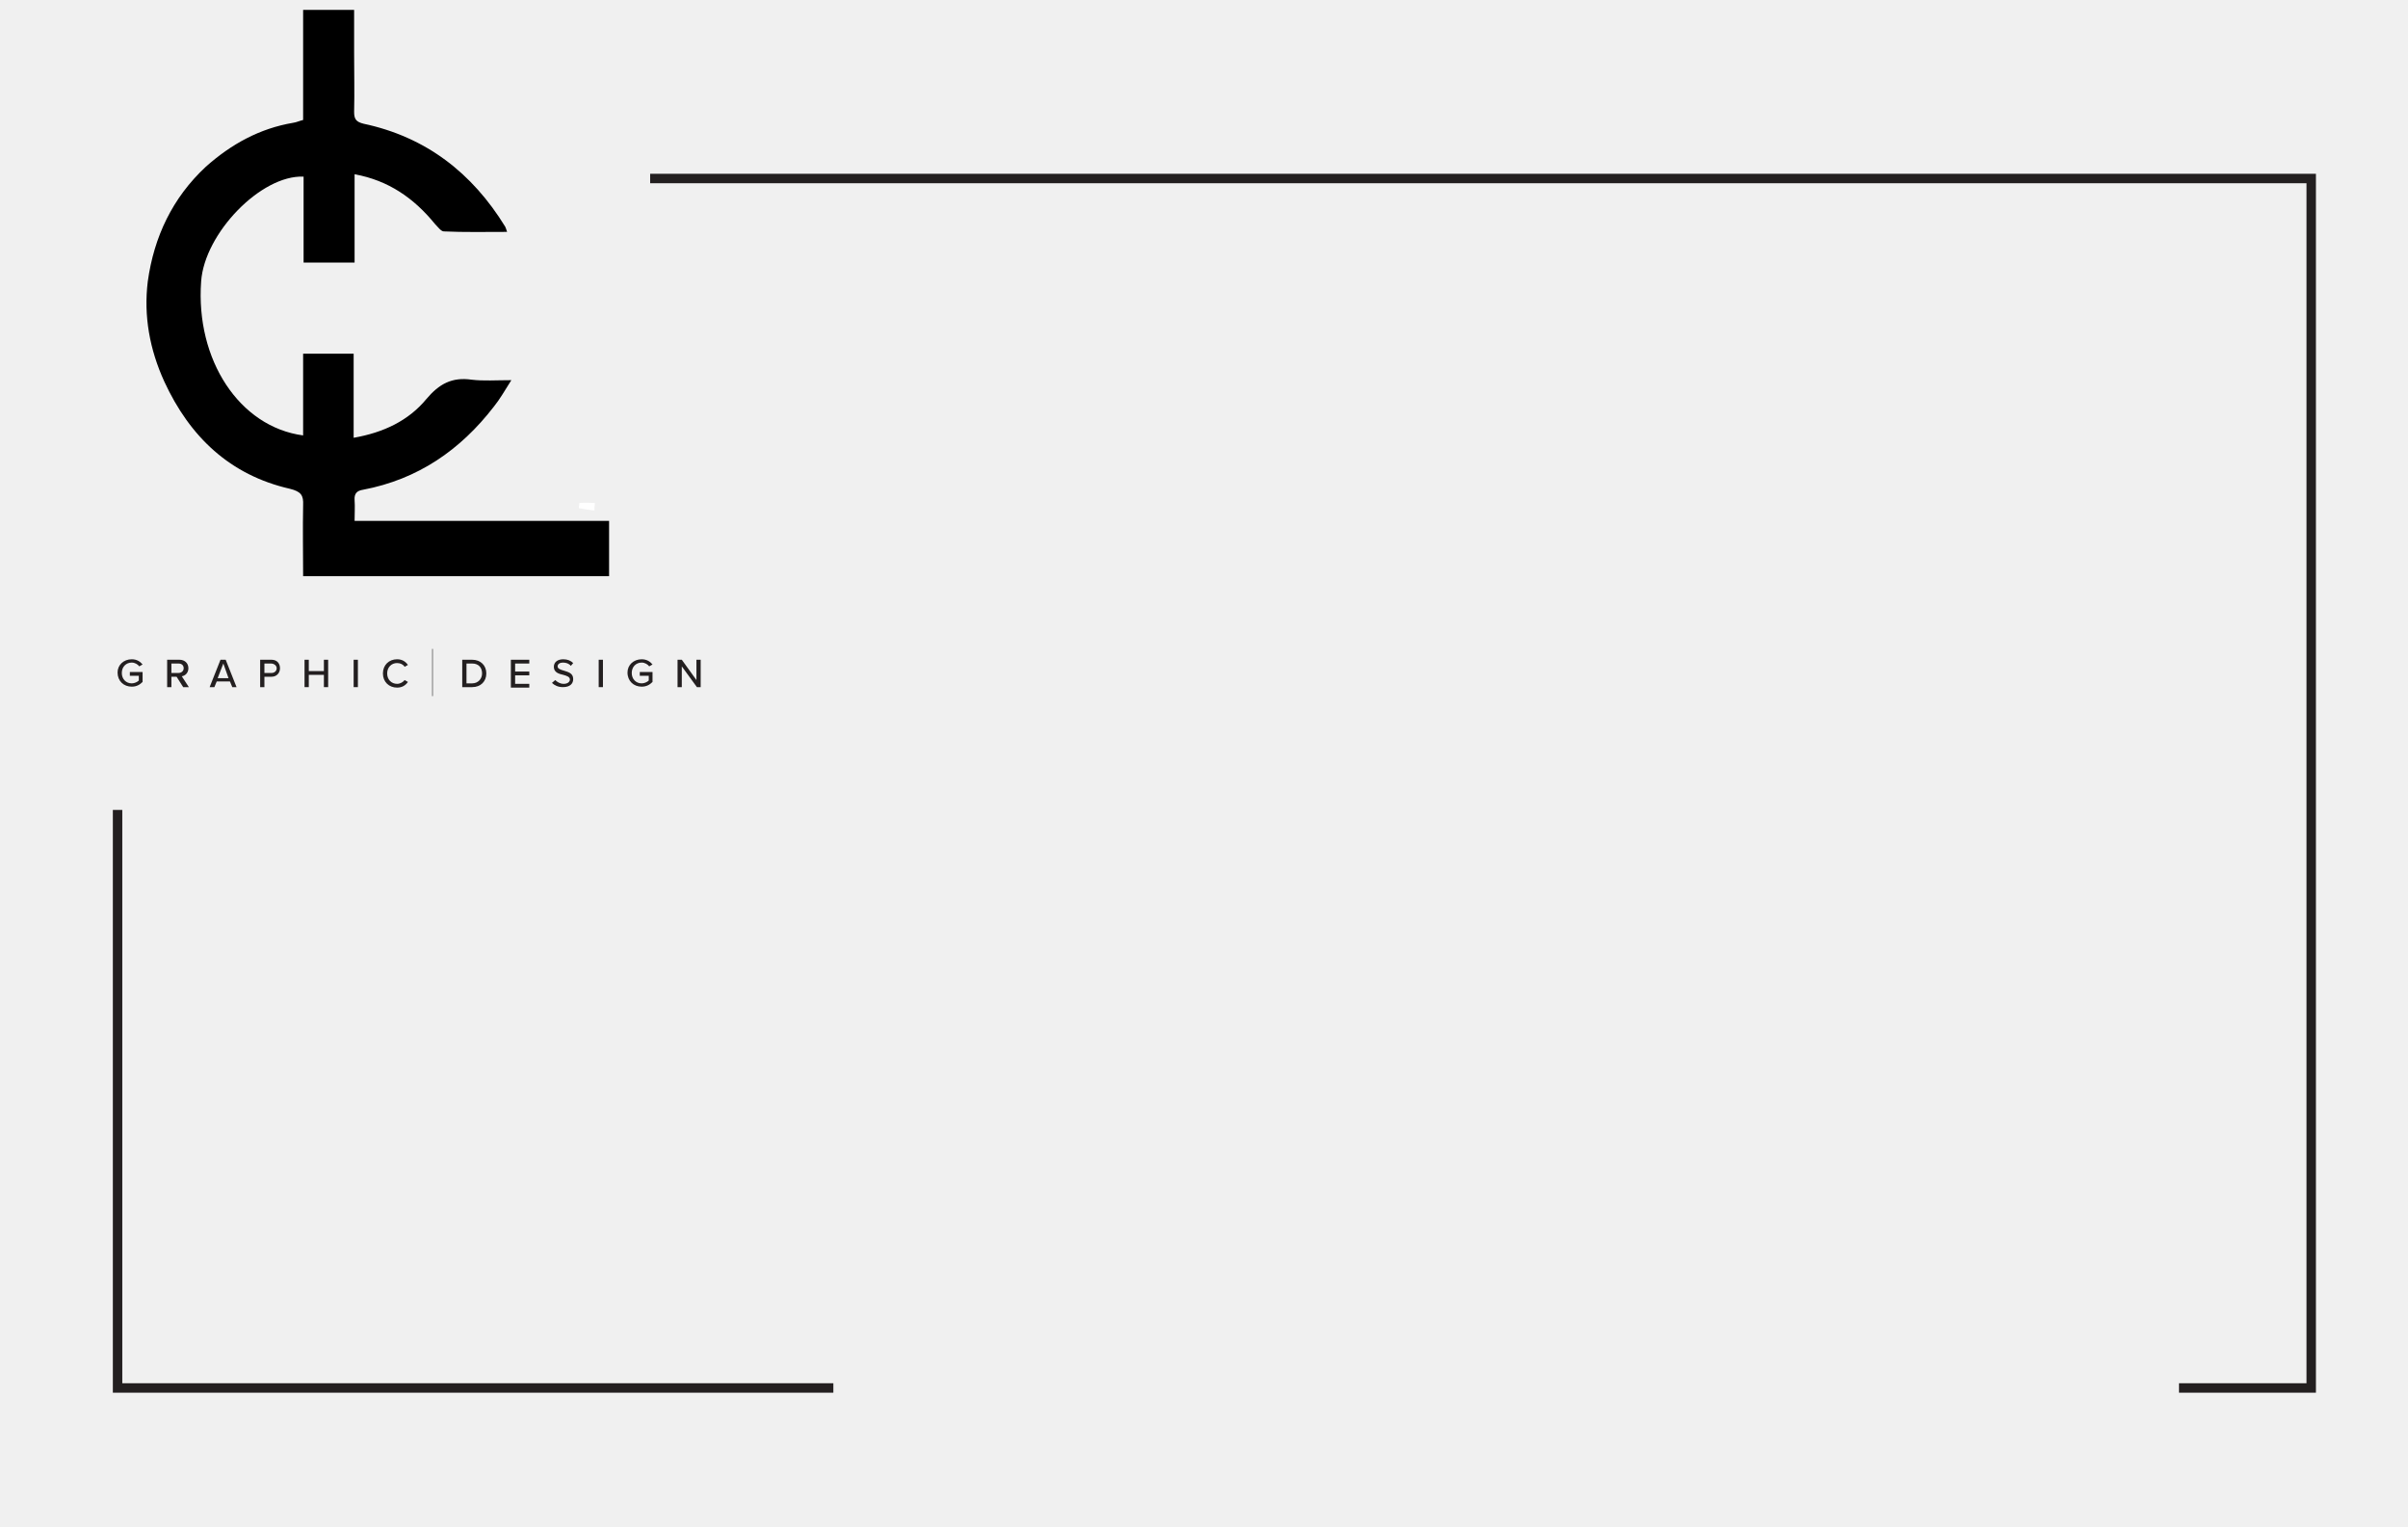
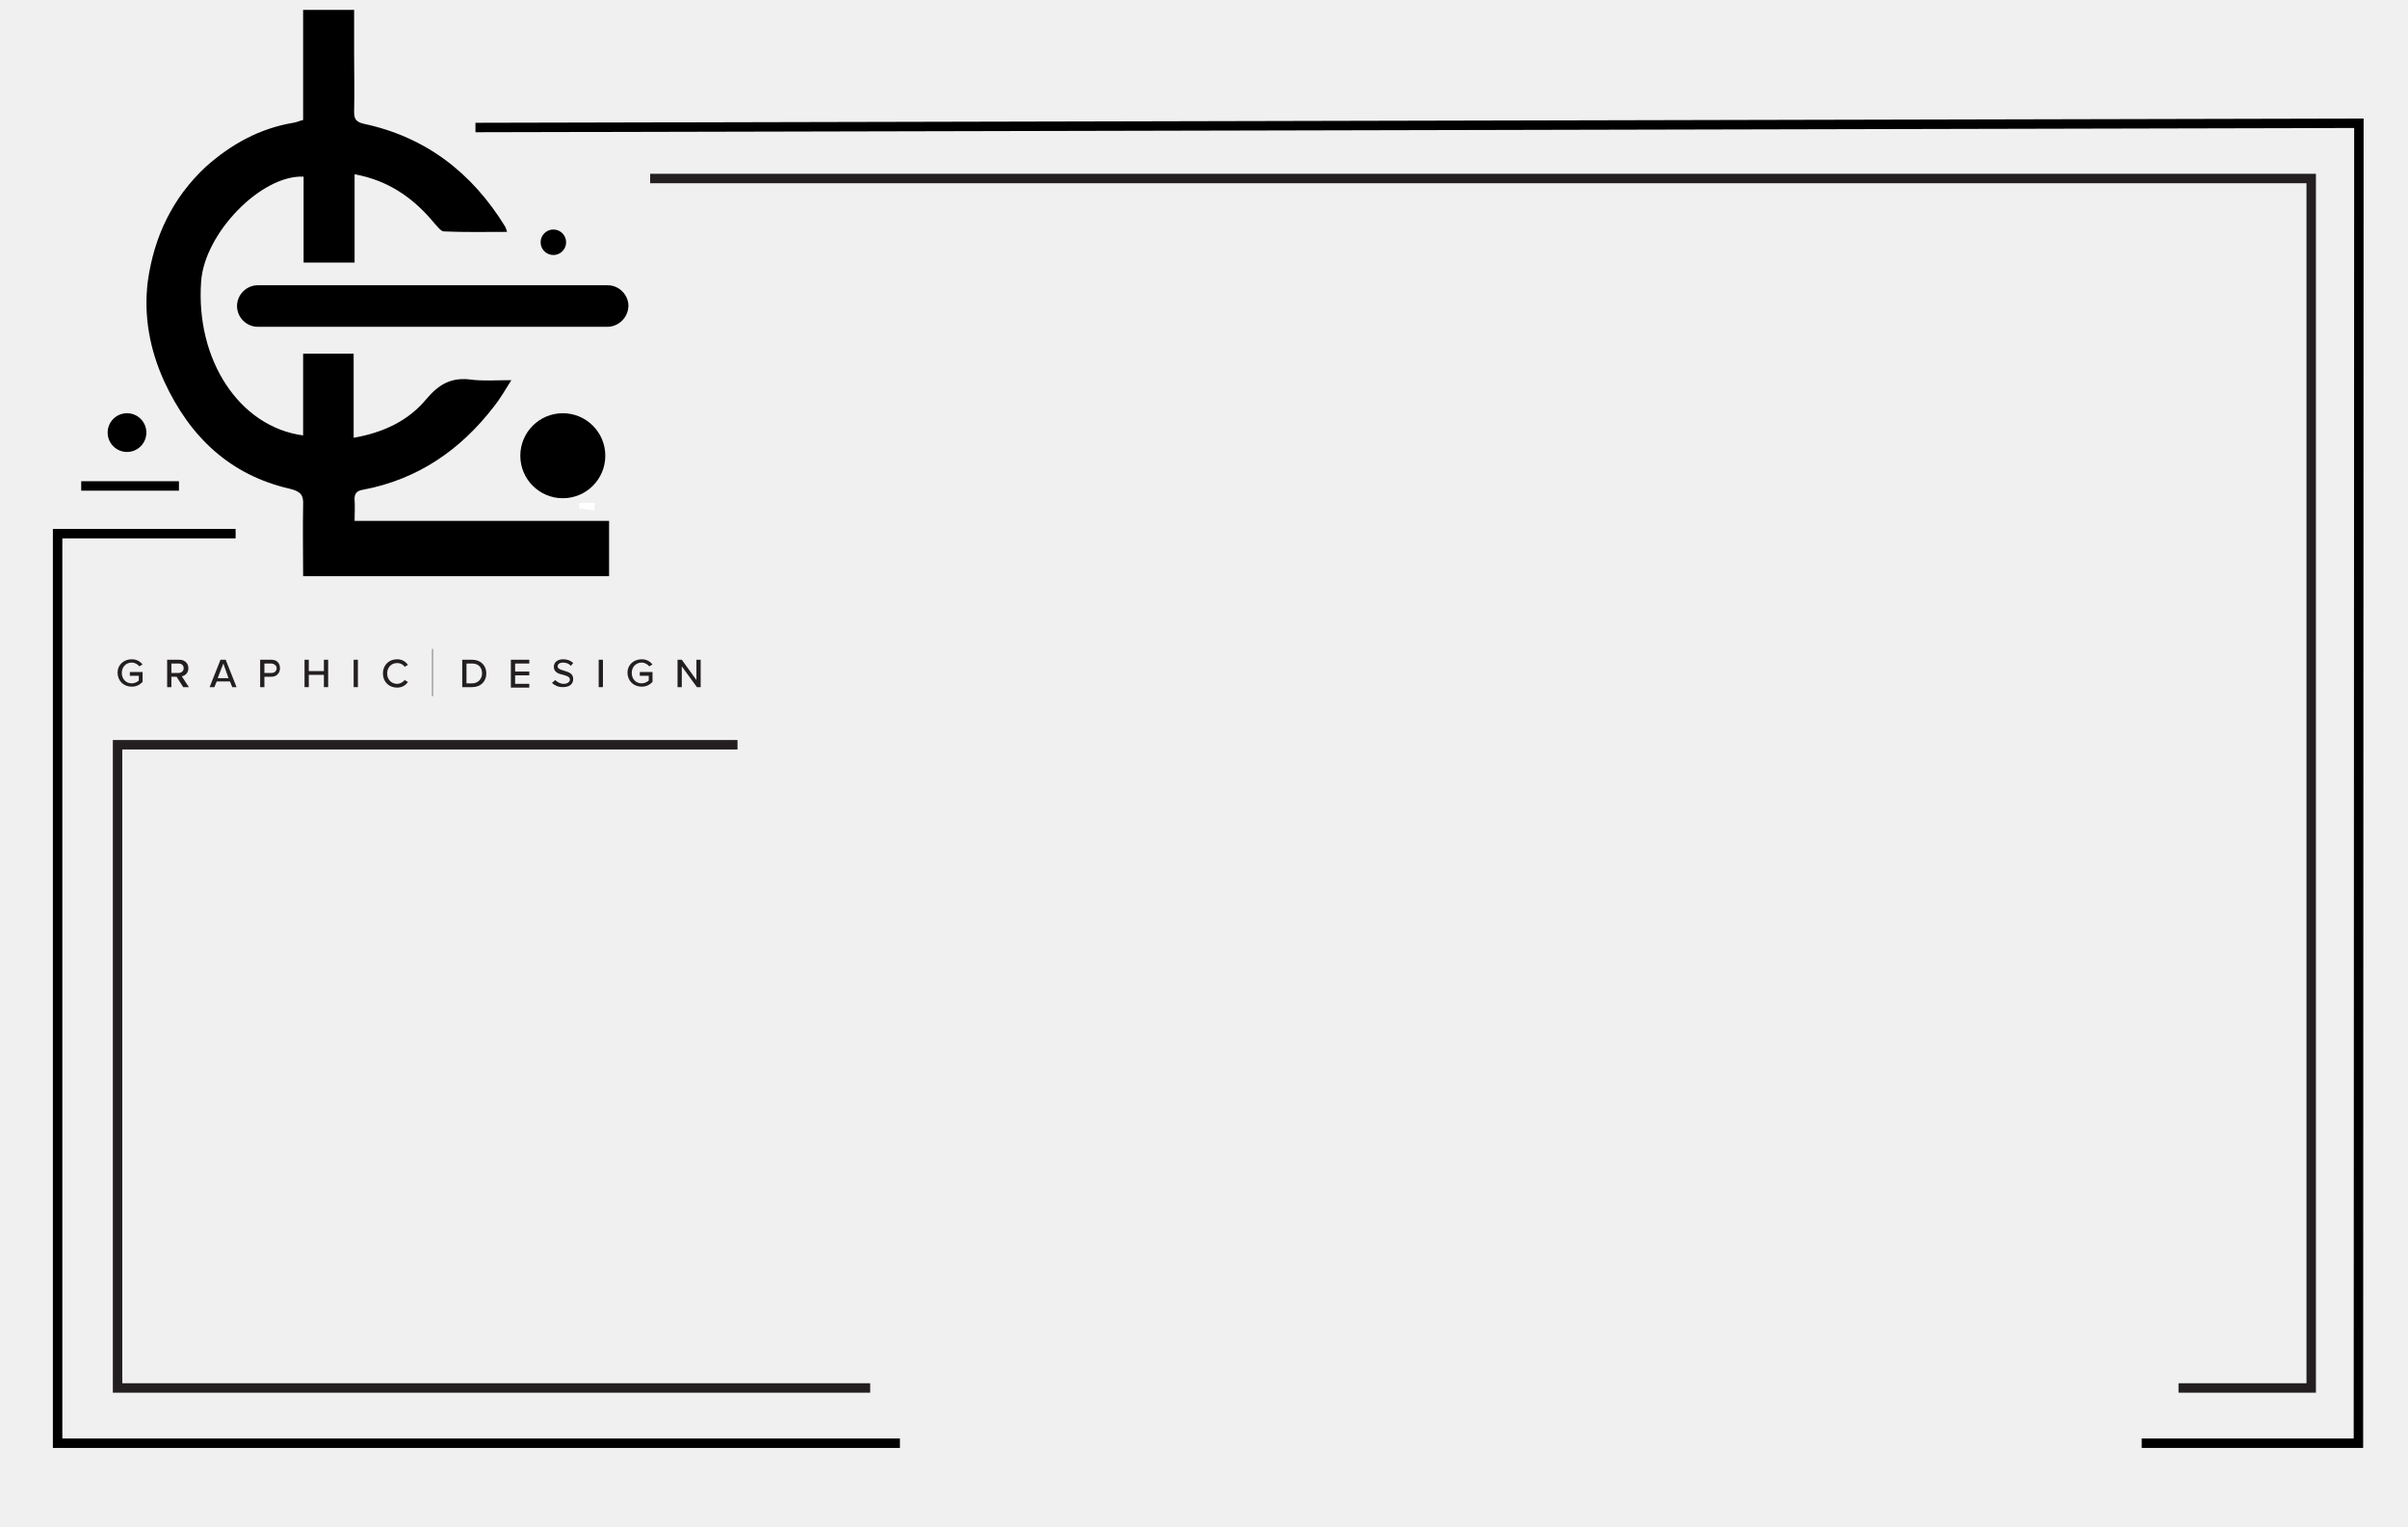
<svg xmlns="http://www.w3.org/2000/svg" version="1.1" id="business_card" x="0px" y="0px" viewBox="0 0 510 323.2" style="enable-background:new 0 0 510 323.2;" xml:space="preserve">
  <style type="text/css">
	.st0{fill:none;stroke:#231F20;stroke-width:2;stroke-miterlimit:10;}
	.st1{enable-background:new    ;}
	.st2{fill:#231F20;}
	.st3{fill:none;stroke:#000000;stroke-width:0.1;stroke-miterlimit:10;}
	.st4{fill:#FFFFFF;}
+ 	.st5{fill:none;stroke:#000000;stroke-width:2;stroke-miterlimit:10;}
</style>
  <g id="graphic_elements">
-     <polyline class="st0" points="176.5,293.9 24.9,293.9 24.9,171.5  " />
-     <polyline class="st0" points="137.7,37.8 489.5,37.8 489.5,293.9 461.5,293.9  " />
+     <polyline class="st0" points="184.3,293.9 24.9,293.9 24.9,157.7 156.2,157.7  " />
+     <polyline class="st0" points="137.7,37.8 489.5,37.8 489.5,293.9 461.4,293.9  " />
  </g>
  <g>
    <g class="st1">
-       <path class="st2" d="M27.9,139.6c1.1,0,1.8,0.5,2.3,1.1l-0.7,0.4c-0.3-0.4-0.9-0.8-1.6-0.8c-1.2,0-2.1,0.9-2.1,2.2    c0,1.3,0.9,2.2,2.1,2.2c0.6,0,1.2-0.3,1.5-0.6v-1h-1.9v-0.8h2.7v2.1c-0.6,0.6-1.3,1-2.3,1c-1.7,0-3-1.2-3-3    C24.9,140.8,26.2,139.6,27.9,139.6z" />
+       <path class="st2" d="M27.9,139.6c1.1,0,1.8,0.5,2.3,1.1l-0.7,0.4c-0.3-0.4-0.9-0.8-1.6-0.8c-1.2,0-2.1,0.9-2.1,2.2    s0.9,2.2,2.1,2.2c0.6,0,1.2-0.3,1.5-0.6v-1h-1.9v-0.8h2.7v2.1c-0.6,0.6-1.3,1-2.3,1c-1.7,0-3-1.2-3-3    C24.9,140.8,26.2,139.6,27.9,139.6z" />
      <path class="st2" d="M38.8,145.5l-1.4-2.2h-1.1v2.2h-0.9v-5.8H38c1.1,0,1.9,0.7,1.9,1.8c0,1-0.7,1.6-1.4,1.7l1.5,2.3H38.8z     M37.8,140.5h-1.5v2h1.5c0.6,0,1.1-0.4,1.1-1S38.5,140.5,37.8,140.5z" />
      <path class="st2" d="M49.2,145.5l-0.5-1.2h-2.8l-0.5,1.2h-1l2.3-5.8h1.1l2.3,5.8H49.2z M47.3,140.5l-1.2,3.1h2.3L47.3,140.5z" />
      <path class="st2" d="M55.1,145.5v-5.8h2.4c1.2,0,1.8,0.8,1.8,1.8s-0.7,1.8-1.8,1.8H56v2.2H55.1z M57.4,140.5H56v2h1.5    c0.6,0,1.1-0.4,1.1-1S58,140.5,57.4,140.5z" />
      <path class="st2" d="M68.6,145.5v-2.6h-3.2v2.6h-0.9v-5.8h0.9v2.4h3.2v-2.4h0.9v5.8H68.6z" />
      <path class="st2" d="M74.9,145.5v-5.8h0.9v5.8H74.9z" />
-       <path class="st2" d="M81.1,142.6c0-1.8,1.3-3,3-3c1.1,0,1.8,0.5,2.3,1.2l-0.7,0.4c-0.3-0.5-0.9-0.8-1.6-0.8    c-1.2,0-2.1,0.9-2.1,2.2c0,1.3,0.9,2.2,2.1,2.2c0.7,0,1.3-0.4,1.6-0.8l0.7,0.4c-0.5,0.7-1.2,1.2-2.3,1.2    C82.4,145.6,81.1,144.4,81.1,142.6z" />
-       <path class="st2" d="M97.9,145.5v-5.8h2.1c1.8,0,3,1.2,3,2.9c0,1.7-1.2,2.9-3,2.9H97.9z M98.8,144.7h1.2c1.3,0,2.1-1,2.1-2.1    c0-1.2-0.7-2.1-2.1-2.1h-1.2V144.7z" />
-       <path class="st2" d="M108.2,145.5v-5.8h3.9v0.8h-3v1.7h3v0.8h-3v1.8h3v0.8H108.2z" />
-       <path class="st2" d="M117.6,144c0.4,0.4,1,0.8,1.8,0.8c0.9,0,1.3-0.5,1.3-0.9c0-0.6-0.7-0.8-1.4-1c-0.9-0.2-2-0.5-2-1.7    c0-1,0.8-1.6,2-1.6c0.9,0,1.6,0.3,2.1,0.8l-0.5,0.6c-0.4-0.5-1-0.7-1.7-0.7c-0.6,0-1.1,0.3-1.1,0.8c0,0.5,0.6,0.7,1.3,0.9    c0.9,0.3,2,0.5,2,1.8c0,0.9-0.6,1.7-2.2,1.7c-1,0-1.8-0.4-2.3-0.9L117.6,144z" />
+       <path class="st2" d="M81.1,142.6c0-1.8,1.3-3,3-3c1.1,0,1.8,0.5,2.3,1.2l-0.7,0.4c-0.3-0.5-0.9-0.8-1.6-0.8    c-1.2,0-2.1,0.9-2.1,2.2s0.9,2.2,2.1,2.2c0.7,0,1.3-0.4,1.6-0.8l0.7,0.4c-0.5,0.7-1.2,1.2-2.3,1.2    C82.4,145.6,81.1,144.4,81.1,142.6z" />
+       <path class="st2" d="M97.9,145.5v-5.8h2.1c1.8,0,3,1.2,3,2.9s-1.2,2.9-3,2.9L97.9,145.5L97.9,145.5z M98.8,144.7h1.2    c1.3,0,2.1-1,2.1-2.1c0-1.2-0.7-2.1-2.1-2.1h-1.2V144.7z" />
+       <path class="st2" d="M108.2,145.5v-5.8h3.9v0.8h-3v1.7h3v0.8h-3v1.8h3v0.8h-3.9V145.5z" />
+       <path class="st2" d="M117.6,144c0.4,0.4,1,0.8,1.8,0.8c0.9,0,1.3-0.5,1.3-0.9c0-0.6-0.7-0.8-1.4-1c-0.9-0.2-2-0.5-2-1.7    c0-1,0.8-1.6,2-1.6c0.9,0,1.6,0.3,2.1,0.8l-0.5,0.6c-0.4-0.5-1-0.7-1.7-0.7c-0.6,0-1.1,0.3-1.1,0.8s0.6,0.7,1.3,0.9    c0.9,0.3,2,0.5,2,1.8c0,0.9-0.6,1.7-2.2,1.7c-1,0-1.8-0.4-2.3-0.9L117.6,144z" />
      <path class="st2" d="M126.8,145.5v-5.8h0.9v5.8H126.8z" />
-       <path class="st2" d="M135.9,139.6c1.1,0,1.8,0.5,2.3,1.1l-0.7,0.4c-0.3-0.4-0.9-0.8-1.6-0.8c-1.2,0-2.1,0.9-2.1,2.2    c0,1.3,0.9,2.2,2.1,2.2c0.6,0,1.2-0.3,1.5-0.6v-1h-1.9v-0.8h2.7v2.1c-0.6,0.6-1.3,1-2.3,1c-1.7,0-3-1.2-3-3    C132.9,140.8,134.2,139.6,135.9,139.6z" />
+       <path class="st2" d="M135.9,139.6c1.1,0,1.8,0.5,2.3,1.1l-0.7,0.4c-0.3-0.4-0.9-0.8-1.6-0.8c-1.2,0-2.1,0.9-2.1,2.2    s0.9,2.2,2.1,2.2c0.6,0,1.2-0.3,1.5-0.6v-1h-1.9v-0.8h2.7v2.1c-0.6,0.6-1.3,1-2.3,1c-1.7,0-3-1.2-3-3    C132.9,140.8,134.2,139.6,135.9,139.6z" />
      <path class="st2" d="M147.6,145.5l-3.2-4.4v4.4h-0.9v-5.8h0.9l3.1,4.3v-4.3h0.9v5.8H147.6z" />
    </g>
    <line class="st3" x1="91.6" y1="137.4" x2="91.6" y2="147.4" />
  </g>
  <g>
    <path d="M129,110.3c0,4.2,0,7.8,0,11.7c-21.5,0-43,0-64.8,0c0-5-0.1-10,0-15c0.1-2.1-0.4-2.9-2.8-3.5c-12.7-2.9-21.2-11-26.6-22.7   c-3.1-6.8-4.4-13.9-3.5-21.2c1.3-9.4,5.2-17.7,12.3-24.3C49,30.5,55,27.2,62.1,26c0.7-0.1,1.3-0.4,2.1-0.6c0-7.7,0-15.4,0-23.3   c3.6,0,7,0,10.8,0c0,3.1,0,6.2,0,9.2c0,4.1,0.1,8.2,0,12.4c0,1.5,0.4,2.1,2,2.5C90.2,29,100,36.6,107,48c0.1,0.2,0.2,0.5,0.4,1.1   c-4.6,0-9,0.1-13.4-0.1c-0.6,0-1.3-1-1.9-1.6c-4.4-5.4-9.8-9.2-17-10.5c0,6.2,0,12.4,0,18.7c-3.6,0-7.1,0-10.8,0   c0-6.1,0-12.1,0-18.2c-9-0.4-21,12-21.7,22.2c-1.2,16.6,8.1,30.8,21.6,32.6c0-5.7,0-11.4,0-17.3c3.7,0,7.1,0,10.7,0   c0,5.8,0,11.7,0,17.8c6.3-1.1,11.6-3.6,15.4-8.2c2.7-3.2,5.4-4.7,9.6-4.1c2.5,0.3,5.1,0.1,8.4,0.1c-1.4,2.2-2.4,4-3.7,5.6   c-7.1,9.2-16.1,15.4-27.7,17.6c-1.3,0.2-1.9,0.8-1.8,2.2c0.1,1.4,0,2.7,0,4.4C93.1,110.3,110.9,110.3,129,110.3z" />
    <path class="st4" d="M125.9,108.1c-1.1-0.1-2.2-0.3-3.3-0.5c0,0,0.1-1,0.1-1.1c1.1-0.1,2.2,0,3.3,0   C125.9,107.1,125.9,107.6,125.9,108.1z" />
  </g>
+   <polyline class="st5" points="100.7,27 499.6,26.1 499.5,305.6 453.6,305.6 " />
+   <polyline class="st5" points="49.9,113 12.2,113 12.2,305.6 190.6,305.6 " />
+   <line class="st5" x1="17.2" y1="102.9" x2="37.9" y2="102.9" />
+   <circle cx="26.9" cy="91.6" r="4.1" />
+   <path d="M128.6,69.2H54.6c-2.4,0-4.4-2-4.4-4.4v0c0-2.4,2-4.4,4.4-4.4h74.1c2.4,0,4.4,2,4.4,4.4v0C133,67.3,131,69.2,128.6,69.2z" />
+   <circle cx="119.2" cy="96.5" r="9" />
+   <circle cx="117.2" cy="51.3" r="2.7" />
</svg>
